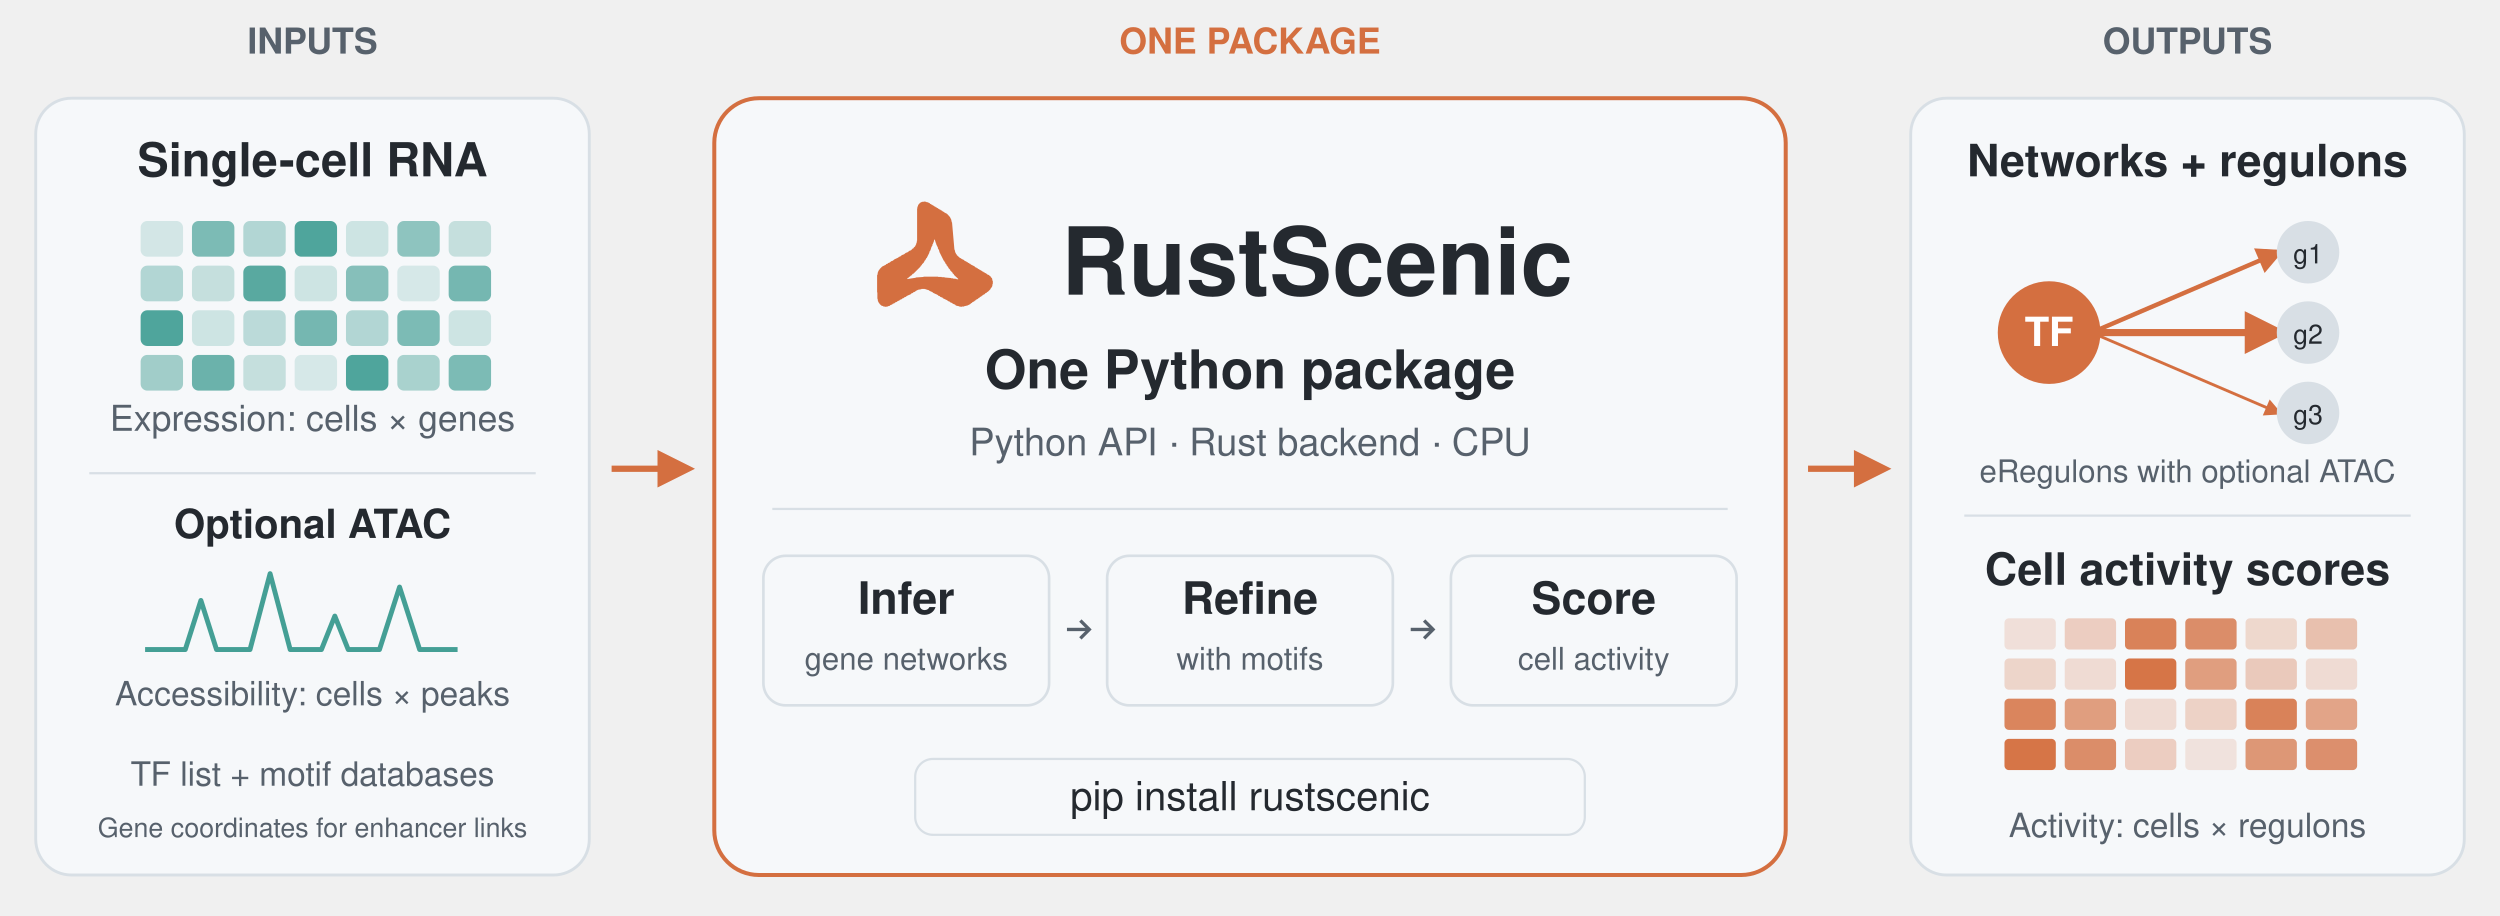
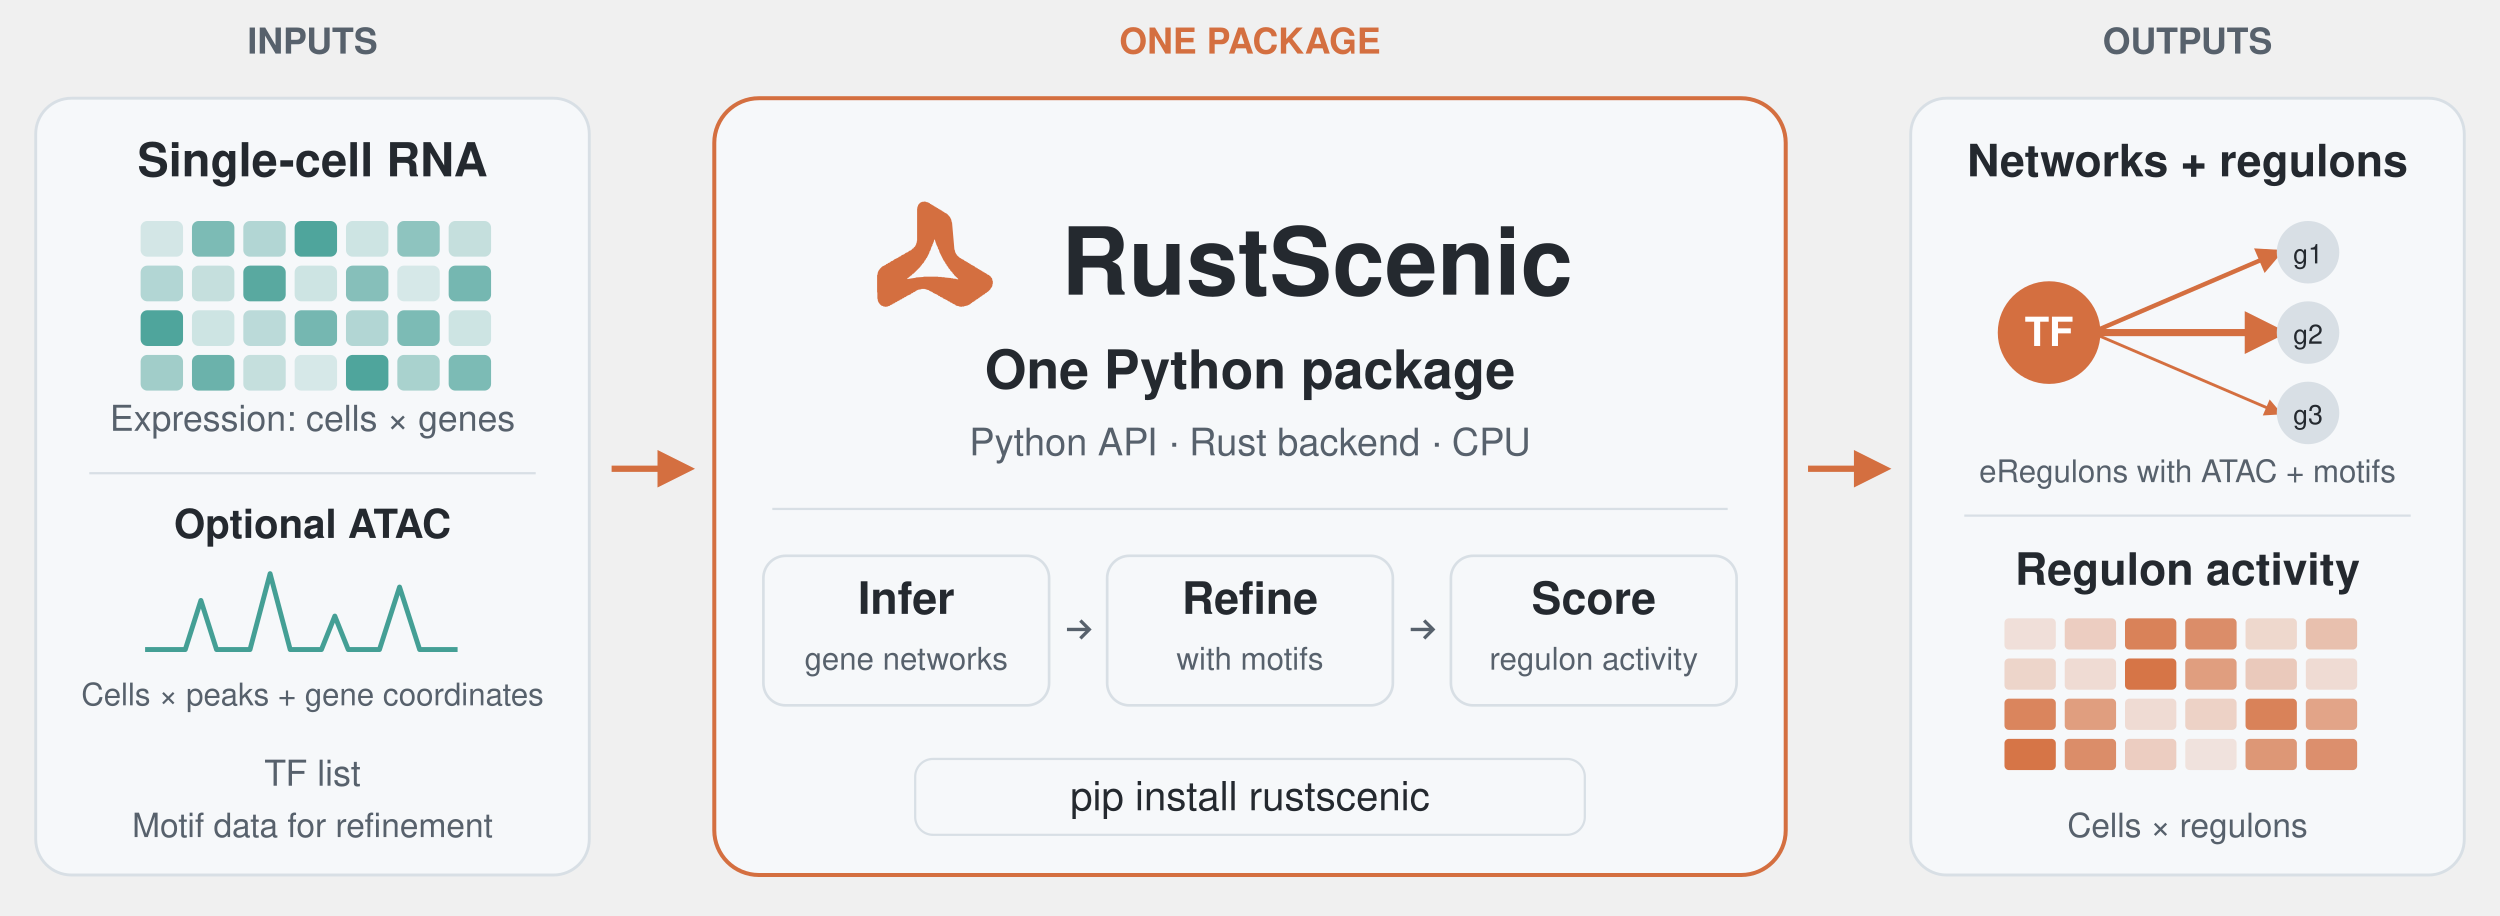
<svg xmlns="http://www.w3.org/2000/svg" width="1120" height="410" viewBox="0 0 1120 410" role="img" aria-labelledby="title desc">
  <defs>
    <marker id="arrow" viewBox="0 0 10 10" refX="8" refY="5" markerWidth="6" markerHeight="6" orient="auto-start-reverse">
      <path d="M 0 0 L 10 5 L 0 10 z" fill="#d46f40" />
    </marker>
  </defs>
  <style>
    text { font-family: -apple-system, BlinkMacSystemFont, 'Segoe UI', Helvetica, Arial, sans-serif; fill: #24292f; }
    .label { font-size: 21px; font-weight: 650; }
    .caption { font-size: 16px; fill: #57616c; }
    .small { font-size: 14px; fill: #57616c; }
    .panel { fill: #f6f8fa; stroke: #d8dfe5; stroke-width: 1.3; }
  </style>
  <text x="140" y="24" class="small" text-anchor="middle" style="font-size:16px;font-weight:650;">INPUTS</text>
  <text x="560" y="24" class="small" text-anchor="middle" style="fill:#d46f40;font-size:16px;font-weight:650;">ONE PACKAGE</text>
  <text x="980" y="24" class="small" text-anchor="middle" style="font-size:16px;font-weight:650;">OUTPUTS</text>
  <rect x="16" y="44" width="248" height="348" rx="16" class="panel" />
  <rect x="856" y="44" width="248" height="348" rx="16" class="panel" />
  <rect x="320" y="44" width="480" height="348" rx="20" fill="#f6f8fa" stroke="#d46f40" stroke-width="1.8" />
  <path d="M 274 210 H 308" fill="none" stroke="#d46f40" stroke-width="2.8" marker-end="url(#arrow)" />
  <path d="M 810 210 H 844" fill="none" stroke="#d46f40" stroke-width="2.8" marker-end="url(#arrow)" />
  <text x="140" y="79" class="label" text-anchor="middle" style="">Single-cell RNA</text>
  <rect x="63" y="99" width="19" height="16" rx="3" fill="#449f95" opacity="0.2" />
  <rect x="86" y="99" width="19" height="16" rx="3" fill="#449f95" opacity="0.68" />
  <rect x="109" y="99" width="19" height="16" rx="3" fill="#449f95" opacity="0.38" />
  <rect x="132" y="99" width="19" height="16" rx="3" fill="#449f95" opacity="0.93" />
  <rect x="155" y="99" width="19" height="16" rx="3" fill="#449f95" opacity="0.23" />
  <rect x="178" y="99" width="19" height="16" rx="3" fill="#449f95" opacity="0.58" />
  <rect x="201" y="99" width="19" height="16" rx="3" fill="#449f95" opacity="0.28" />
  <rect x="63" y="119" width="19" height="16" rx="3" fill="#449f95" opacity="0.38" />
  <rect x="86" y="119" width="19" height="16" rx="3" fill="#449f95" opacity="0.28" />
  <rect x="109" y="119" width="19" height="16" rx="3" fill="#449f95" opacity="0.88" />
  <rect x="132" y="119" width="19" height="16" rx="3" fill="#449f95" opacity="0.23" />
  <rect x="155" y="119" width="19" height="16" rx="3" fill="#449f95" opacity="0.63" />
  <rect x="178" y="119" width="19" height="16" rx="3" fill="#449f95" opacity="0.18" />
  <rect x="201" y="119" width="19" height="16" rx="3" fill="#449f95" opacity="0.73" />
  <rect x="63" y="139" width="19" height="16" rx="3" fill="#449f95" opacity="0.93" />
  <rect x="86" y="139" width="19" height="16" rx="3" fill="#449f95" opacity="0.23" />
  <rect x="109" y="139" width="19" height="16" rx="3" fill="#449f95" opacity="0.33" />
  <rect x="132" y="139" width="19" height="16" rx="3" fill="#449f95" opacity="0.73" />
  <rect x="155" y="139" width="19" height="16" rx="3" fill="#449f95" opacity="0.38" />
  <rect x="178" y="139" width="19" height="16" rx="3" fill="#449f95" opacity="0.68" />
  <rect x="201" y="139" width="19" height="16" rx="3" fill="#449f95" opacity="0.23" />
  <rect x="63" y="159" width="19" height="16" rx="3" fill="#449f95" opacity="0.48" />
  <rect x="86" y="159" width="19" height="16" rx="3" fill="#449f95" opacity="0.78" />
  <rect x="109" y="159" width="19" height="16" rx="3" fill="#449f95" opacity="0.28" />
  <rect x="132" y="159" width="19" height="16" rx="3" fill="#449f95" opacity="0.18" />
  <rect x="155" y="159" width="19" height="16" rx="3" fill="#449f95" opacity="0.93" />
  <rect x="178" y="159" width="19" height="16" rx="3" fill="#449f95" opacity="0.43" />
  <rect x="201" y="159" width="19" height="16" rx="3" fill="#449f95" opacity="0.68" />
  <text x="140" y="193" class="caption" text-anchor="middle" style="">Expression: cells × genes</text>
  <path d="M 40 212 H 240" fill="none" stroke="#d8dfe5" stroke-width="1" />
  <text x="140" y="241" class="label" text-anchor="middle" style="font-size:18px;">Optional ATAC</text>
  <path d="M 65 291 h 18 l 7 -22 l 7 22 h 15 l 9 -34 l 9 34 h 14 l 6 -15 l 6 15 h 14 l 9 -28 l 9 28 h 17" fill="none" stroke="#449f95" stroke-width="2.2" stroke-linejoin="round" />
-   <text x="140" y="316" class="caption" text-anchor="middle" style="font-size:15px;">Accessibility: cells × peaks</text>
-   <text x="140" y="352" class="caption" text-anchor="middle" style="font-size:15px;">TF list + motif databases</text>
-   <text x="140" y="375" class="small" text-anchor="middle" style="font-size:12px;">Gene coordinates for enhancer links</text>
+   <text x="140" y="316" class="caption" text-anchor="middle" style="font-size:14px;">Cells × peaks + gene coordinates</text>
+   <text x="140" y="352" class="caption" text-anchor="middle" style="font-size:16px;">TF list</text>
+   <text x="140" y="375" class="small" text-anchor="middle" style="font-size:15px;">Motif data for refinement</text>
  <path transform="translate(382 77) scale(.072)" fill="#d46f40" fill-rule="evenodd" d="M 442.323 184.35 L 457.253 186.009 L 457.253 187.668 L 467.207 189.327 L 480.479 195.963 L 482.138 199.281 L 488.774 200.94 L 490.433 204.258 L 497.069 205.917 L 498.728 209.235 L 505.364 210.894 L 507.023 214.212 L 513.659 215.871 L 515.318 219.189 L 521.954 220.848 L 523.613 224.166 L 530.249 225.825 L 531.908 229.143 L 538.544 230.802 L 540.203 234.12 L 546.839 235.779 L 548.498 239.097 L 555.134 240.756 L 561.77 247.392 L 568.406 249.051 L 570.065 252.369 L 586.654 260.664 L 604.903 280.571 L 613.198 297.161 L 616.516 313.751 L 618.175 313.751 L 633.106 484.627 L 634.765 484.627 L 638.083 499.558 L 644.719 512.829 L 648.037 514.488 L 648.037 517.806 L 667.945 536.055 L 674.581 537.714 L 676.24 541.032 L 691.171 547.668 L 697.806 554.304 L 707.76 557.622 L 709.419 560.94 L 716.055 562.599 L 717.714 565.917 L 724.35 567.576 L 726.009 570.894 L 732.645 572.553 L 734.304 575.871 L 757.53 587.484 L 764.166 594.12 L 770.802 595.779 L 772.461 599.097 L 779.097 600.756 L 780.756 604.074 L 787.392 605.733 L 789.051 609.051 L 795.687 610.71 L 797.346 614.028 L 803.982 615.687 L 805.641 619.005 L 812.276 620.664 L 813.935 623.982 L 820.571 625.641 L 822.23 628.959 L 828.866 630.618 L 838.82 638.912 L 848.774 642.23 L 852.092 647.207 L 858.728 650.525 L 858.728 653.843 L 867.023 662.138 L 870.341 678.728 L 872.0 678.728 L 872.0 696.977 L 870.341 696.977 L 868.682 710.249 L 863.705 720.203 L 860.387 721.862 L 860.387 725.18 L 857.069 726.839 L 857.069 730.157 L 840.479 746.747 L 837.161 746.747 L 833.843 751.724 L 825.548 755.041 L 822.23 760.018 L 808.959 766.654 L 805.641 771.631 L 802.323 771.631 L 800.664 774.949 L 792.369 778.267 L 789.051 783.244 L 785.733 783.244 L 784.074 786.562 L 780.756 786.562 L 779.097 789.88 L 765.825 796.516 L 762.507 801.493 L 759.189 801.493 L 757.53 804.811 L 744.258 811.447 L 740.94 816.424 L 737.622 816.424 L 730.986 823.06 L 714.396 831.355 L 692.829 836.332 L 692.829 837.991 L 679.558 837.991 L 679.558 839.65 L 662.968 837.991 L 662.968 836.332 L 646.378 833.014 L 639.742 829.696 L 638.083 826.378 L 621.493 819.742 L 619.834 816.424 L 606.562 811.447 L 604.903 808.129 L 591.631 803.152 L 589.972 799.834 L 561.77 786.562 L 560.111 783.244 L 543.521 776.608 L 541.862 773.29 L 531.908 769.972 L 530.249 766.654 L 498.728 751.724 L 497.069 748.406 L 477.161 740.111 L 475.502 736.793 L 457.253 731.816 L 457.253 730.157 L 448.959 730.157 L 448.959 728.498 L 427.392 728.498 L 427.392 730.157 L 407.484 733.475 L 390.894 741.77 L 389.235 745.088 L 375.963 750.065 L 374.304 753.382 L 364.35 756.7 L 362.691 760.018 L 334.488 773.29 L 332.829 776.608 L 319.558 781.585 L 317.899 784.903 L 307.945 788.221 L 306.286 791.539 L 293.014 796.516 L 291.355 799.834 L 278.083 804.811 L 276.424 808.129 L 263.152 813.106 L 261.493 816.424 L 248.221 821.401 L 246.562 824.719 L 233.29 829.696 L 231.631 833.014 L 218.359 836.332 L 218.359 837.991 L 200.111 839.65 L 200.111 837.991 L 191.816 837.991 L 188.498 834.673 L 180.203 833.014 L 166.931 821.401 L 166.931 818.083 L 163.613 816.424 L 156.977 803.152 L 155.318 789.88 L 153.659 789.88 L 153.659 750.065 L 152.0 750.065 L 152.0 642.23 L 153.659 642.23 L 156.977 623.982 L 163.613 610.71 L 166.931 609.051 L 166.931 605.733 L 183.521 589.143 L 206.747 577.53 L 208.406 574.212 L 218.359 570.894 L 220.018 567.576 L 229.972 564.258 L 239.926 555.963 L 249.88 552.645 L 259.834 544.35 L 284.719 532.737 L 286.378 529.419 L 296.332 526.101 L 306.286 517.806 L 319.558 512.829 L 329.512 504.535 L 342.783 499.558 L 352.737 491.263 L 362.691 487.945 L 374.304 476.332 L 377.622 476.332 L 380.94 469.696 L 387.576 464.719 L 395.871 448.129 L 395.871 443.152 L 399.189 438.175 L 399.189 428.221 L 400.848 428.221 L 400.848 227.484 L 402.507 227.484 L 402.507 217.53 L 405.825 214.212 L 407.484 205.917 L 419.097 192.645 L 432.369 186.009 L 442.323 186.009 Z M 510.341 419.926 L 507.023 423.244 L 503.705 438.175 L 500.387 441.493 L 500.387 446.47 L 497.069 449.788 L 495.41 459.742 L 490.433 466.378 L 483.797 487.945 L 477.161 497.899 L 477.161 502.876 L 460.571 536.055 L 457.253 537.714 L 455.594 544.35 L 452.276 546.009 L 452.276 549.327 L 448.959 550.986 L 442.323 564.258 L 430.71 575.871 L 430.71 579.189 L 422.415 585.825 L 422.415 589.143 L 377.622 633.935 L 374.304 633.935 L 364.35 645.548 L 361.032 645.548 L 356.055 652.184 L 352.737 652.184 L 347.76 658.82 L 344.442 658.82 L 337.806 667.115 L 392.553 658.82 L 392.553 657.161 L 440.664 653.843 L 440.664 652.184 L 531.908 652.184 L 531.908 653.843 L 553.475 653.843 L 553.475 655.502 L 571.724 655.502 L 571.724 657.161 L 611.539 660.479 L 611.539 662.138 L 623.152 662.138 L 623.152 663.797 L 644.719 665.456 L 644.719 667.115 L 656.332 668.774 L 656.332 665.456 L 629.788 640.571 L 629.788 637.253 L 621.493 630.618 L 621.493 627.3 L 606.562 612.369 L 606.562 609.051 L 596.608 599.097 L 596.608 595.779 L 593.29 594.12 L 593.29 590.802 L 589.972 589.143 L 589.972 585.825 L 584.995 582.507 L 583.336 575.871 L 576.7 569.235 L 575.041 562.599 L 571.724 560.94 L 570.065 554.304 L 566.747 552.645 L 540.203 499.558 L 536.885 486.286 L 530.249 476.332 L 530.249 471.355 L 520.295 451.447 L 520.295 446.47 L 518.636 446.47 Z" />
  <text x="590" y="132" class="label" text-anchor="middle" style="font-size:42px;font-weight:700;">RustScenic</text>
  <text x="560" y="174" class="label" text-anchor="middle" style="font-size:24px;">One Python package</text>
  <text x="560" y="204" class="caption" text-anchor="middle" style="font-size:17px;">Python API · Rust backend · CPU</text>
  <path d="M 346 228 H 774" fill="none" stroke="#d8dfe5" stroke-width="1" />
  <rect x="342" y="249" width="128" height="67" rx="10" fill="#f6f8fa" stroke="#d8dfe5" stroke-width="1.2" />
  <text x="406" y="275" class="label" text-anchor="middle" style="font-size:20px;">Infer</text>
  <text x="406" y="300" class="small" text-anchor="middle" style="font-size:14px;">gene networks</text>
  <rect x="496" y="249" width="128" height="67" rx="10" fill="#f6f8fa" stroke="#d8dfe5" stroke-width="1.2" />
  <text x="560" y="275" class="label" text-anchor="middle" style="font-size:20px;">Refine</text>
  <text x="560" y="300" class="small" text-anchor="middle" style="font-size:14px;">with motifs</text>
  <rect x="650" y="249" width="128" height="67" rx="10" fill="#f6f8fa" stroke="#d8dfe5" stroke-width="1.2" />
  <text x="714" y="275" class="label" text-anchor="middle" style="font-size:20px;">Score</text>
-   <text x="714" y="300" class="small" text-anchor="middle" style="font-size:14px;">cell activity</text>
+   <text x="714" y="300" class="small" text-anchor="middle" style="font-size:14px;">regulon activity</text>
  <path d="M 478 282 h 10" fill="none" stroke="#57616c" stroke-width="1.5" />
  <path d="M 484 278 l 4 4 l -4 4" fill="none" stroke="#57616c" stroke-width="1.5" />
  <path d="M 632 282 h 10" fill="none" stroke="#57616c" stroke-width="1.5" />
  <path d="M 638 278 l 4 4 l -4 4" fill="none" stroke="#57616c" stroke-width="1.5" />
  <rect x="410" y="340" width="300" height="34" rx="8" fill="#f6f8fa" stroke="#d8dfe5" stroke-width="1" />
  <text x="560" y="363" class="caption" text-anchor="middle" style="fill:#24292f;font-size:18px;">pip install rustscenic</text>
  <text x="980" y="79" class="label" text-anchor="middle" style="font-size:20px;">Networks + regulons</text>
  <path d="M 937 149 L 1021 113" fill="none" stroke="#d46f40" stroke-width="2" marker-end="url(#arrow)" />
  <circle cx="1034" cy="113" r="14" fill="#d8dfe5" />
  <text x="1034" y="118" class="small" text-anchor="middle" style="fill:#24292f;font-size:12px;">g1</text>
  <path d="M 937 149 L 1021 149" fill="none" stroke="#d46f40" stroke-width="3.2" marker-end="url(#arrow)" />
  <circle cx="1034" cy="149" r="14" fill="#d8dfe5" />
  <text x="1034" y="154" class="small" text-anchor="middle" style="fill:#24292f;font-size:12px;">g2</text>
  <path d="M 937 149 L 1021 185" fill="none" stroke="#d46f40" stroke-width="1.3" marker-end="url(#arrow)" />
  <circle cx="1034" cy="185" r="14" fill="#d8dfe5" />
  <text x="1034" y="190" class="small" text-anchor="middle" style="fill:#24292f;font-size:12px;">g3</text>
  <circle cx="918" cy="149" r="23" fill="#d46f40" />
  <text x="918" y="155" class="label" text-anchor="middle" style="fill:#ffffff;font-size:18px;">TF</text>
-   <text x="980" y="216" class="small" text-anchor="middle" style="font-size:14px;">eRegulons with optional ATAC</text>
+   <text x="980" y="216" class="small" text-anchor="middle" style="font-size:14px;">eRegulons with ATAC + motifs</text>
  <path d="M 880 231 H 1080" fill="none" stroke="#d8dfe5" stroke-width="1" />
-   <text x="980" y="262" class="label" text-anchor="middle" style="font-size:20px;">Cell activity scores</text>
+   <text x="980" y="262" class="label" text-anchor="middle" style="font-size:20px;">Regulon activity</text>
  <rect x="898" y="277" width="23" height="14" rx="2" fill="#d46f40" opacity="0.18" />
  <rect x="925" y="277" width="23" height="14" rx="2" fill="#d46f40" opacity="0.31" />
  <rect x="952" y="277" width="23" height="14" rx="2" fill="#d46f40" opacity="0.86" />
  <rect x="979" y="277" width="23" height="14" rx="2" fill="#d46f40" opacity="0.78" />
  <rect x="1006" y="277" width="23" height="14" rx="2" fill="#d46f40" opacity="0.24" />
  <rect x="1033" y="277" width="23" height="14" rx="2" fill="#d46f40" opacity="0.41" />
  <rect x="898" y="295" width="23" height="14" rx="2" fill="#d46f40" opacity="0.26" />
  <rect x="925" y="295" width="23" height="14" rx="2" fill="#d46f40" opacity="0.21" />
  <rect x="952" y="295" width="23" height="14" rx="2" fill="#d46f40" opacity="0.96" />
  <rect x="979" y="295" width="23" height="14" rx="2" fill="#d46f40" opacity="0.66" />
  <rect x="1006" y="295" width="23" height="14" rx="2" fill="#d46f40" opacity="0.34" />
  <rect x="1033" y="295" width="23" height="14" rx="2" fill="#d46f40" opacity="0.21" />
  <rect x="898" y="313" width="23" height="14" rx="2" fill="#d46f40" opacity="0.84" />
  <rect x="925" y="313" width="23" height="14" rx="2" fill="#d46f40" opacity="0.66" />
  <rect x="952" y="313" width="23" height="14" rx="2" fill="#d46f40" opacity="0.21" />
  <rect x="979" y="313" width="23" height="14" rx="2" fill="#d46f40" opacity="0.28" />
  <rect x="1006" y="313" width="23" height="14" rx="2" fill="#d46f40" opacity="0.86" />
  <rect x="1033" y="313" width="23" height="14" rx="2" fill="#d46f40" opacity="0.61" />
  <rect x="898" y="331" width="23" height="14" rx="2" fill="#d46f40" opacity="0.96" />
  <rect x="925" y="331" width="23" height="14" rx="2" fill="#d46f40" opacity="0.78" />
  <rect x="952" y="331" width="23" height="14" rx="2" fill="#d46f40" opacity="0.31" />
  <rect x="979" y="331" width="23" height="14" rx="2" fill="#d46f40" opacity="0.16" />
  <rect x="1006" y="331" width="23" height="14" rx="2" fill="#d46f40" opacity="0.71" />
  <rect x="1033" y="331" width="23" height="14" rx="2" fill="#d46f40" opacity="0.76" />
-   <text x="980" y="375" class="caption" text-anchor="middle" style="font-size:15px;">Activity: cells × regulons</text>
+   <text x="980" y="375" class="caption" text-anchor="middle" style="font-size:15px;">Cells × regulons</text>
</svg>
